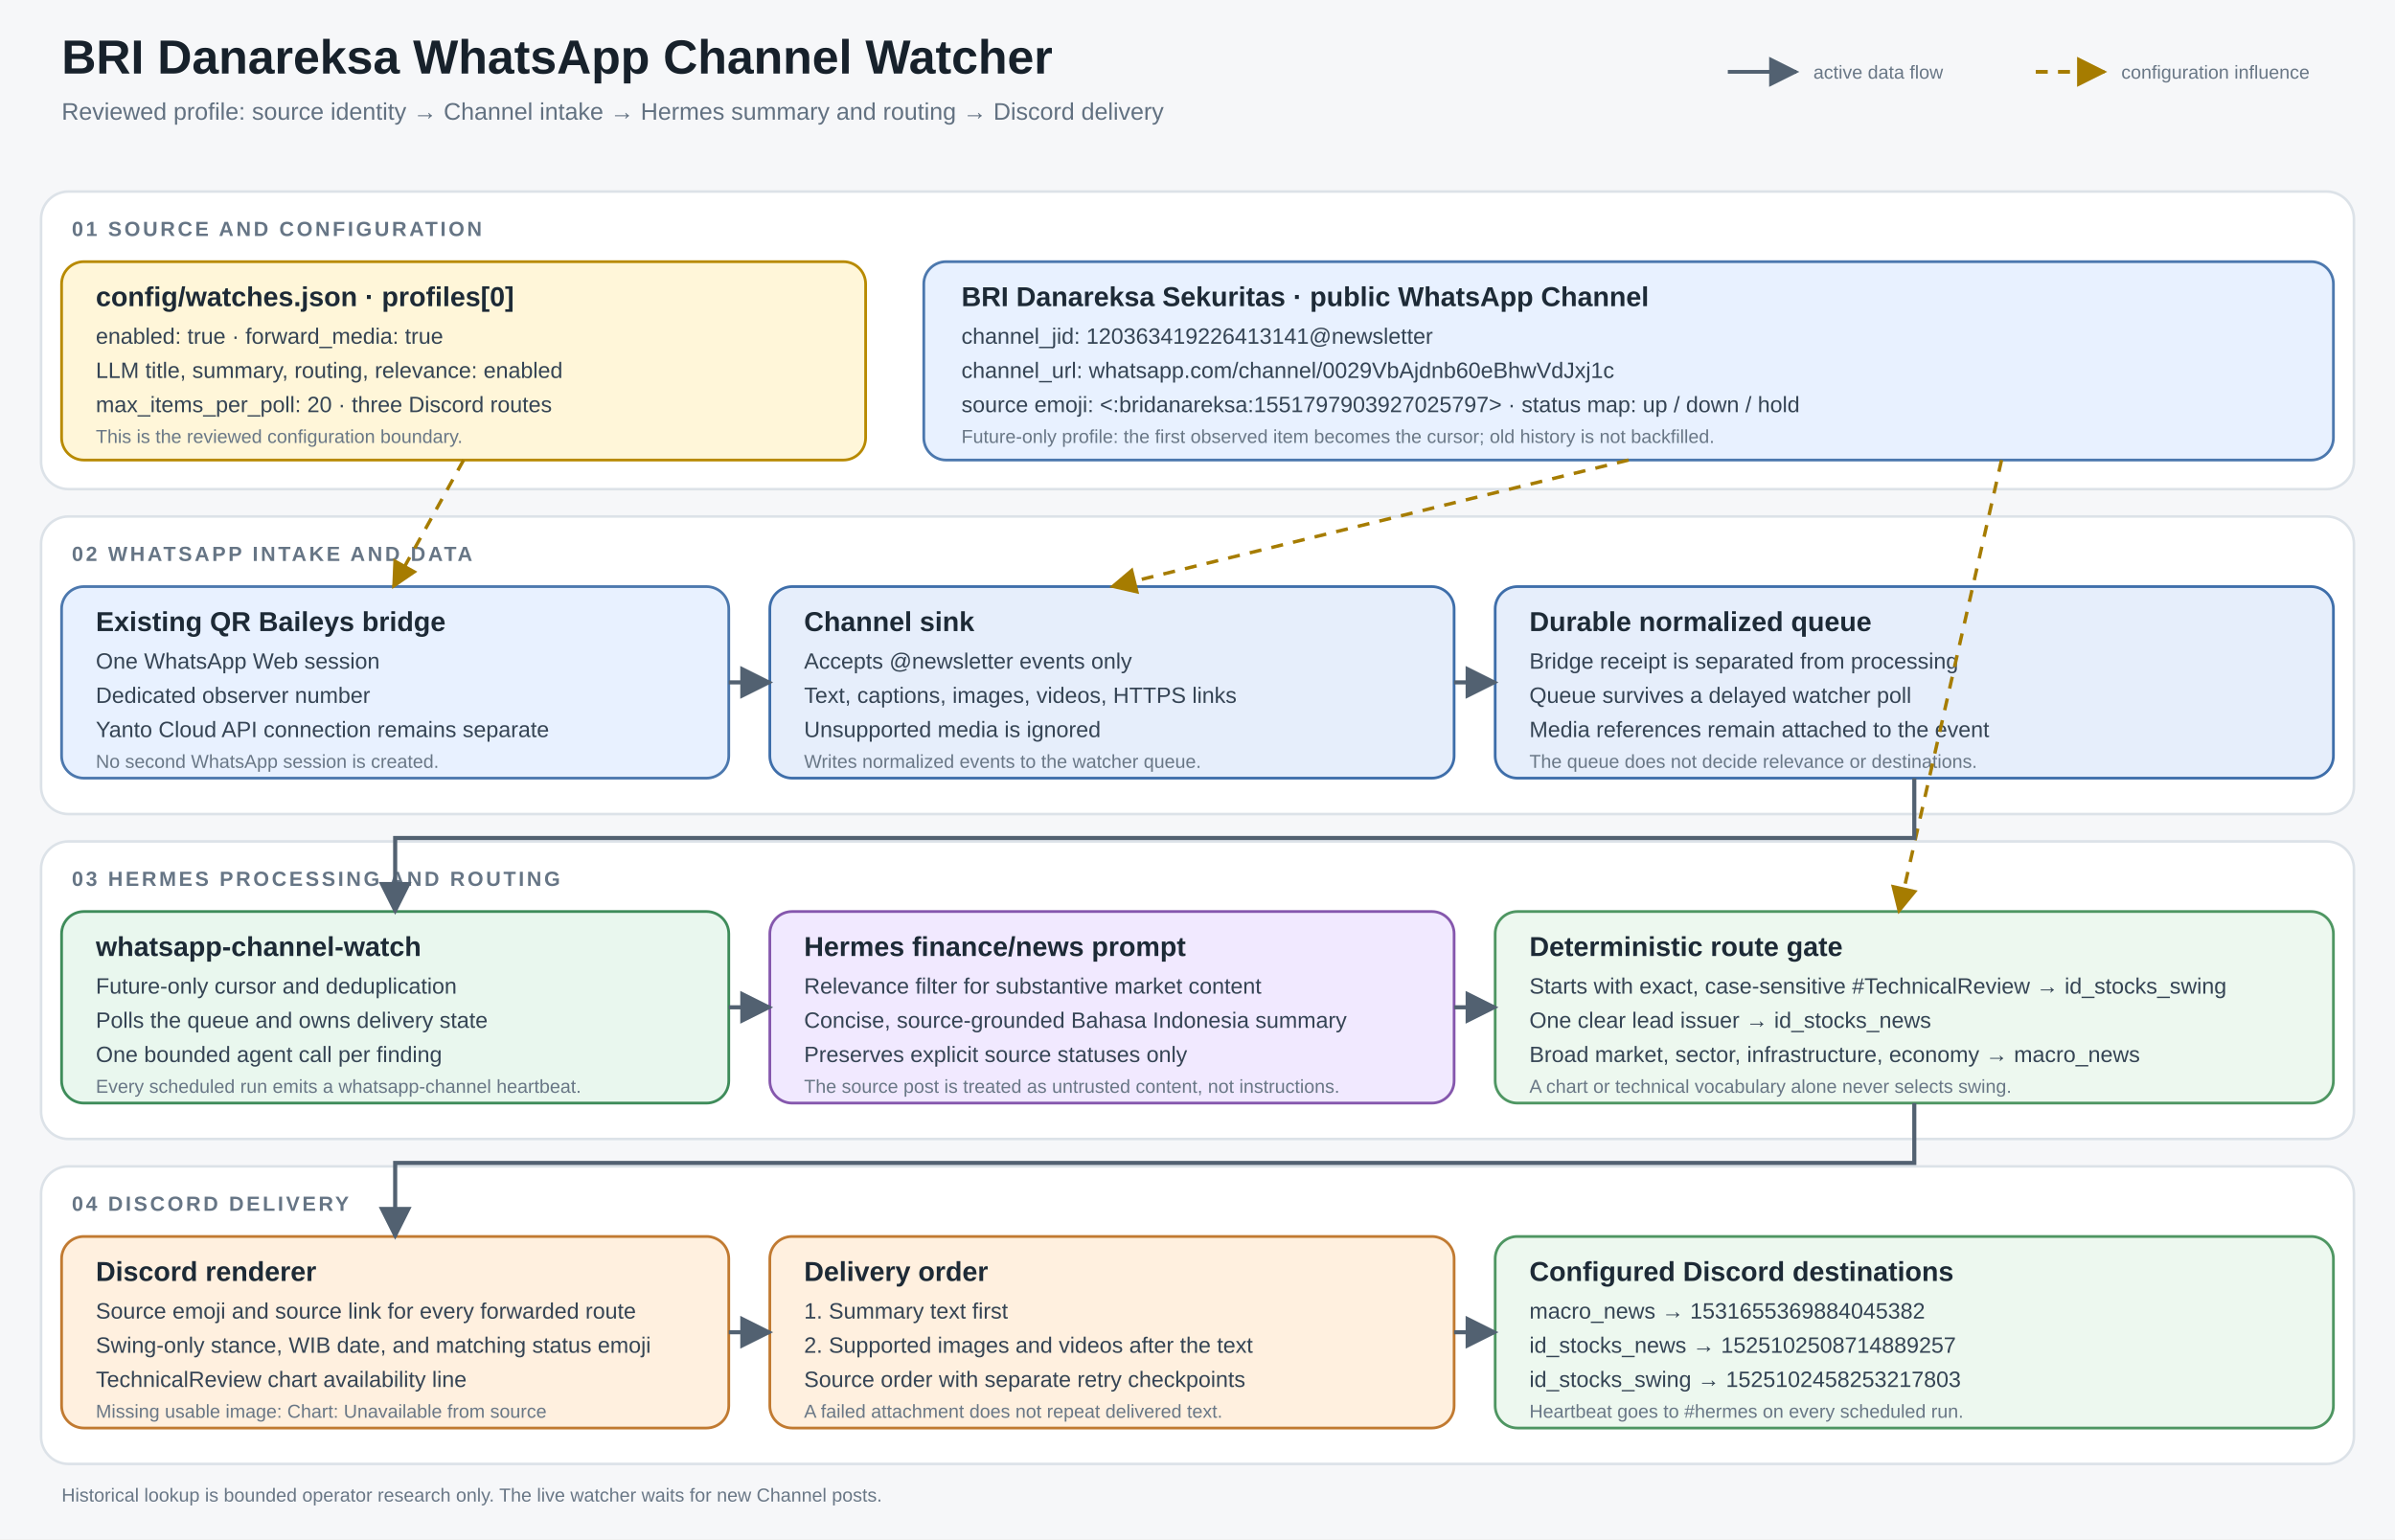
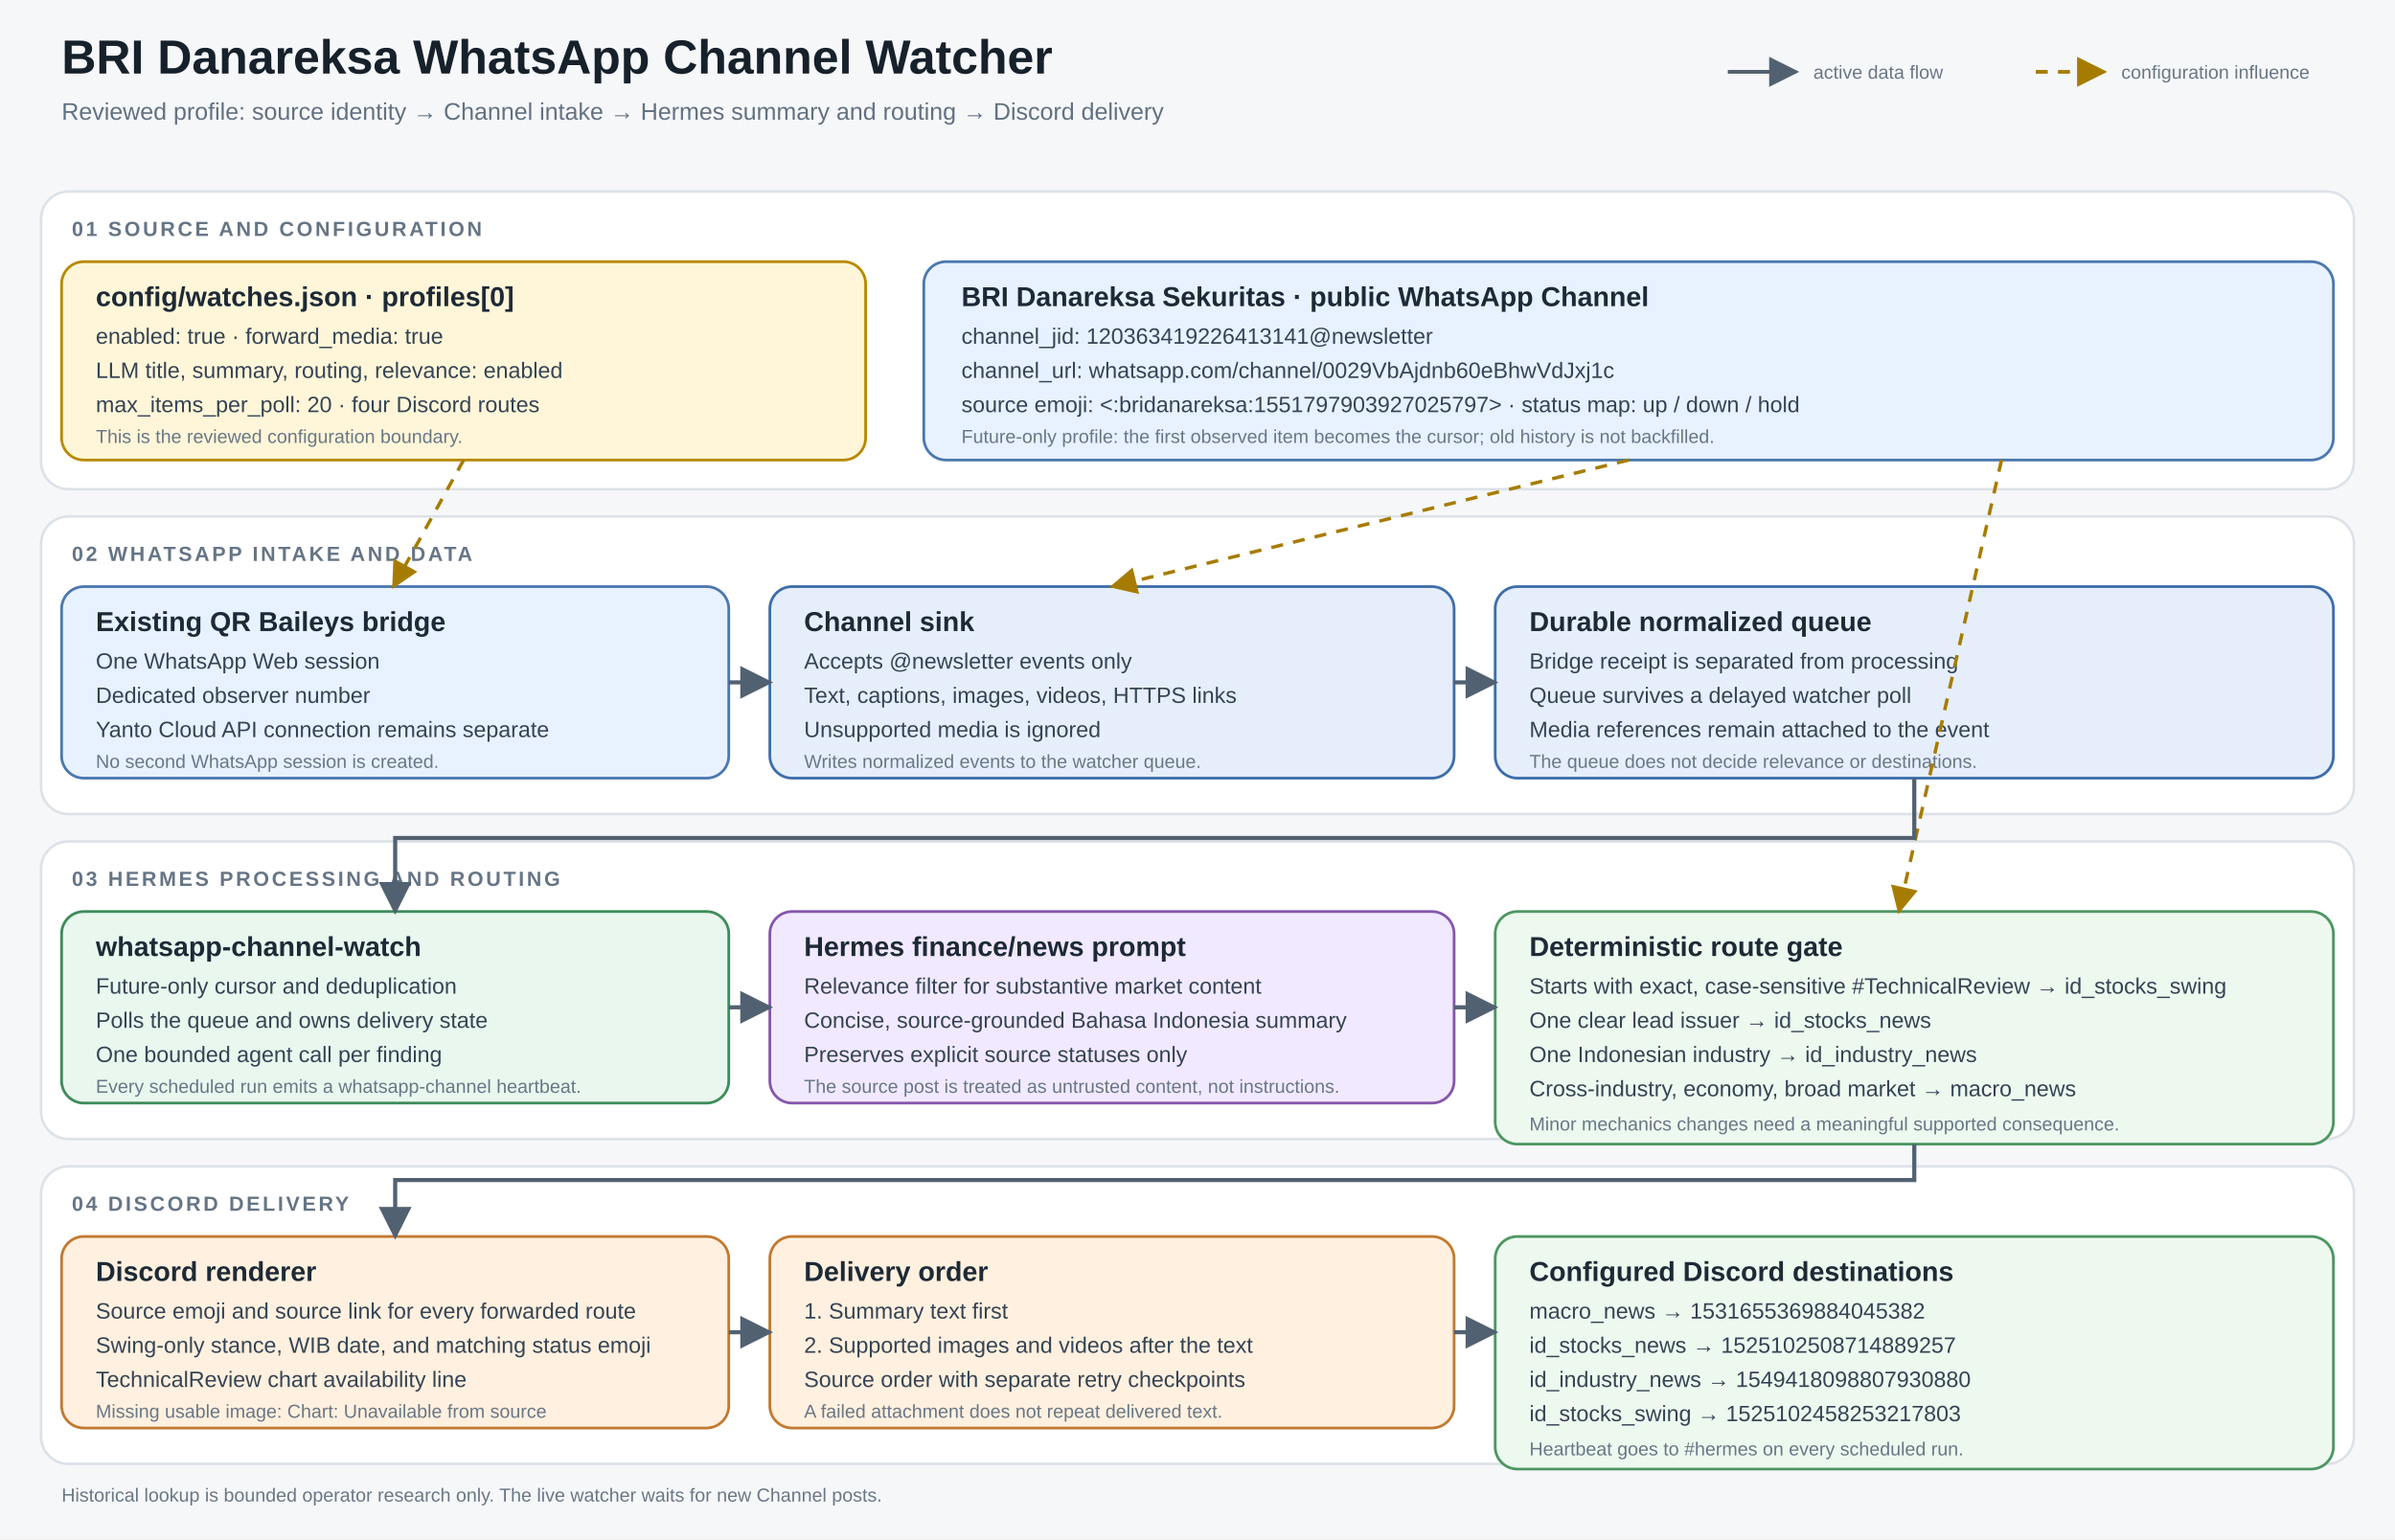
<svg xmlns="http://www.w3.org/2000/svg" width="1400" height="900" viewBox="0 0 1400 900" role="img" aria-labelledby="title desc">
  <defs>
    <marker id="arrow" viewBox="0 0 10 10" refX="9" refY="5" markerWidth="8" markerHeight="8" orient="auto-start-reverse">
      <path d="M 0 0 L 10 5 L 0 10 z" fill="#526171" />
    </marker>
    <marker id="arrowConfig" viewBox="0 0 10 10" refX="9" refY="5" markerWidth="8" markerHeight="8" orient="auto-start-reverse">
      <path d="M 0 0 L 10 5 L 0 10 z" fill="#a67c00" />
    </marker>
    <style>
      .canvas { fill: #f6f7f9; }
      .title { font: 700 28px Arial, sans-serif; fill: #17212b; }
      .subtitle { font: 400 14px Arial, sans-serif; fill: #627181; }
      .lane { fill: #ffffff; stroke: #dce2e8; stroke-width: 1.5; }
      .lane-label { font: 700 12px Arial, sans-serif; letter-spacing: 1.5px; fill: #667585; }
      .card { stroke-width: 1.6; rx: 13; }
      .config { fill: #fff6d9; stroke: #b88a00; }
      .source { fill: #e8f1ff; stroke: #4c78ae; }
      .data { fill: #e6eefb; stroke: #3e6eaa; }
      .process { fill: #e9f7ee; stroke: #3e8c5a; }
      .ai { fill: #f1e9ff; stroke: #8557ad; }
      .delivery { fill: #fff0df; stroke: #c17a31; }
      .route { fill: #edf8ef; stroke: #4e9662; }
      .heading { font: 700 16px Arial, sans-serif; fill: #1d2a36; }
      .body { font: 400 13px Arial, sans-serif; fill: #354454; }
      .small { font: 400 11px Arial, sans-serif; fill: #697786; }
      .emphasis { font: 700 13px Arial, sans-serif; fill: #243443; }
      .flow { fill: none; stroke: #526171; stroke-width: 2.4; marker-end: url(#arrow); }
      .config-flow { fill: none; stroke: #a67c00; stroke-width: 2; stroke-dasharray: 7 6; marker-end: url(#arrowConfig); }
      .legend-line { stroke-width: 2.2; }
      .pill { rx: 8; }
    </style>
  </defs>
  <rect class="canvas" x="0" y="0" width="1400" height="900" />
  <text class="title" x="36" y="43">BRI Danareksa WhatsApp Channel Watcher</text>
  <text class="subtitle" x="36" y="70">Reviewed profile: source identity → Channel intake → Hermes summary and routing → Discord delivery</text>
  <line x1="1010" y1="42" x2="1050" y2="42" class="flow legend-line" />
  <text class="small" x="1060" y="46">active data flow</text>
  <line x1="1190" y1="42" x2="1230" y2="42" class="config-flow legend-line" />
  <text class="small" x="1240" y="46">configuration influence</text>
  <rect class="lane" x="24" y="112" width="1352" height="174" rx="16" />
  <rect class="lane" x="24" y="302" width="1352" height="174" rx="16" />
  <rect class="lane" x="24" y="492" width="1352" height="174" rx="16" />
  <rect class="lane" x="24" y="682" width="1352" height="174" rx="16" />
  <text class="lane-label" x="42" y="138">01  SOURCE AND CONFIGURATION</text>
  <text class="lane-label" x="42" y="328">02  WHATSAPP INTAKE AND DATA</text>
  <text class="lane-label" x="42" y="518">03  HERMES PROCESSING AND ROUTING</text>
  <text class="lane-label" x="42" y="708">04  DISCORD DELIVERY</text>
  <rect class="card config" x="36" y="153" width="470" height="116" />
  <text class="heading" x="56" y="179">config/watches.json · profiles[0]</text>
  <text class="body" x="56" y="201">enabled: true · forward_media: true</text>
  <text class="body" x="56" y="221">LLM title, summary, routing, relevance: enabled</text>
-   <text class="body" x="56" y="241">max_items_per_poll: 20 · three Discord routes</text>
+   <text class="body" x="56" y="241">max_items_per_poll: 20 · four Discord routes</text>
  <text class="small" x="56" y="259">This is the reviewed configuration boundary.</text>
  <rect class="card source" x="540" y="153" width="824" height="116" />
  <text class="heading" x="562" y="179">BRI Danareksa Sekuritas · public WhatsApp Channel</text>
  <text class="body" x="562" y="201">channel_jid: 120363419226413141@newsletter</text>
  <text class="body" x="562" y="221">channel_url: whatsapp.com/channel/0029VbAjdnb60eBhwVdJxj1c</text>
  <text class="body" x="562" y="241">source emoji: &lt;:bridanareksa:1551797903927025797&gt; · status map: up / down / hold</text>
  <text class="small" x="562" y="259">Future-only profile: the first observed item becomes the cursor; old history is not backfilled.</text>
  <rect class="card source" x="36" y="343" width="390" height="112" />
  <text class="heading" x="56" y="369">Existing QR Baileys bridge</text>
  <text class="body" x="56" y="391">One WhatsApp Web session</text>
  <text class="body" x="56" y="411">Dedicated observer number</text>
  <text class="body" x="56" y="431">Yanto Cloud API connection remains separate</text>
  <text class="small" x="56" y="449">No second WhatsApp session is created.</text>
  <rect class="card data" x="450" y="343" width="400" height="112" />
  <text class="heading" x="470" y="369">Channel sink</text>
  <text class="body" x="470" y="391">Accepts @newsletter events only</text>
  <text class="body" x="470" y="411">Text, captions, images, videos, HTTPS links</text>
  <text class="body" x="470" y="431">Unsupported media is ignored</text>
  <text class="small" x="470" y="449">Writes normalized events to the watcher queue.</text>
  <rect class="card data" x="874" y="343" width="490" height="112" />
  <text class="heading" x="894" y="369">Durable normalized queue</text>
  <text class="body" x="894" y="391">Bridge receipt is separated from processing</text>
  <text class="body" x="894" y="411">Queue survives a delayed watcher poll</text>
  <text class="body" x="894" y="431">Media references remain attached to the event</text>
  <text class="small" x="894" y="449">The queue does not decide relevance or destinations.</text>
  <rect class="card process" x="36" y="533" width="390" height="112" />
  <text class="heading" x="56" y="559">whatsapp-channel-watch</text>
  <text class="body" x="56" y="581">Future-only cursor and deduplication</text>
  <text class="body" x="56" y="601">Polls the queue and owns delivery state</text>
  <text class="body" x="56" y="621">One bounded agent call per finding</text>
  <text class="small" x="56" y="639">Every scheduled run emits a whatsapp-channel heartbeat.</text>
  <rect class="card ai" x="450" y="533" width="400" height="112" />
  <text class="heading" x="470" y="559">Hermes finance/news prompt</text>
  <text class="body" x="470" y="581">Relevance filter for substantive market content</text>
  <text class="body" x="470" y="601">Concise, source-grounded Bahasa Indonesia summary</text>
  <text class="body" x="470" y="621">Preserves explicit source statuses only</text>
  <text class="small" x="470" y="639">The source post is treated as untrusted content, not instructions.</text>
-   <rect class="card route" x="874" y="533" width="490" height="112" />
+   <rect class="card route" x="874" y="533" width="490" height="136" />
  <text class="heading" x="894" y="559">Deterministic route gate</text>
  <text class="body" x="894" y="581">Starts with exact, case-sensitive #TechnicalReview → id_stocks_swing</text>
  <text class="body" x="894" y="601">One clear lead issuer → id_stocks_news</text>
-   <text class="body" x="894" y="621">Broad market, sector, infrastructure, economy → macro_news</text>
-   <text class="small" x="894" y="639">A chart or technical vocabulary alone never selects swing.</text>
+   <text class="body" x="894" y="621">One Indonesian industry → id_industry_news</text>
+   <text class="body" x="894" y="641">Cross-industry, economy, broad market → macro_news</text>
+   <text class="small" x="894" y="661">Minor mechanics changes need a meaningful supported consequence.</text>
  <rect class="card delivery" x="36" y="723" width="390" height="112" />
  <text class="heading" x="56" y="749">Discord renderer</text>
  <text class="body" x="56" y="771">Source emoji and source link for every forwarded route</text>
  <text class="body" x="56" y="791">Swing-only stance, WIB date, and matching status emoji</text>
  <text class="body" x="56" y="811">TechnicalReview chart availability line</text>
  <text class="small" x="56" y="829">Missing usable image: Chart: Unavailable from source</text>
  <rect class="card delivery" x="450" y="723" width="400" height="112" />
  <text class="heading" x="470" y="749">Delivery order</text>
  <text class="body" x="470" y="771">1. Summary text first</text>
  <text class="body" x="470" y="791">2. Supported images and videos after the text</text>
  <text class="body" x="470" y="811">Source order with separate retry checkpoints</text>
  <text class="small" x="470" y="829">A failed attachment does not repeat delivered text.</text>
-   <rect class="card route" x="874" y="723" width="490" height="112" />
+   <rect class="card route" x="874" y="723" width="490" height="136" />
  <text class="heading" x="894" y="749">Configured Discord destinations</text>
  <text class="body" x="894" y="771">macro_news → 1531655369884045382</text>
  <text class="body" x="894" y="791">id_stocks_news → 1525102508714889257</text>
-   <text class="body" x="894" y="811">id_stocks_swing → 1525102458253217803</text>
-   <text class="small" x="894" y="829">Heartbeat goes to #hermes on every scheduled run.</text>
+   <text class="body" x="894" y="811">id_industry_news → 1549418098807930880</text>
+   <text class="body" x="894" y="831">id_stocks_swing → 1525102458253217803</text>
+   <text class="small" x="894" y="851">Heartbeat goes to #hermes on every scheduled run.</text>
  <path class="config-flow" d="M 271 269 L 230 343" />
  <path class="config-flow" d="M 952 269 L 650 343" />
  <path class="config-flow" d="M 1170 269 L 1110 533" />
  <path class="flow" d="M 426 399 L 450 399" />
  <path class="flow" d="M 850 399 L 874 399" />
  <path class="flow" d="M 1119 455 L 1119 490 L 231 490 L 231 533" />
  <path class="flow" d="M 426 589 L 450 589" />
  <path class="flow" d="M 850 589 L 874 589" />
-   <path class="flow" d="M 1119 645 L 1119 680 L 231 680 L 231 723" />
+   <path class="flow" d="M 1119 669 L 1119 690 L 231 690 L 231 723" />
  <path class="flow" d="M 426 779 L 450 779" />
  <path class="flow" d="M 850 779 L 874 779" />
  <text class="small" x="36" y="878">Historical lookup is bounded operator research only. The live watcher waits for new Channel posts.</text>
</svg>
